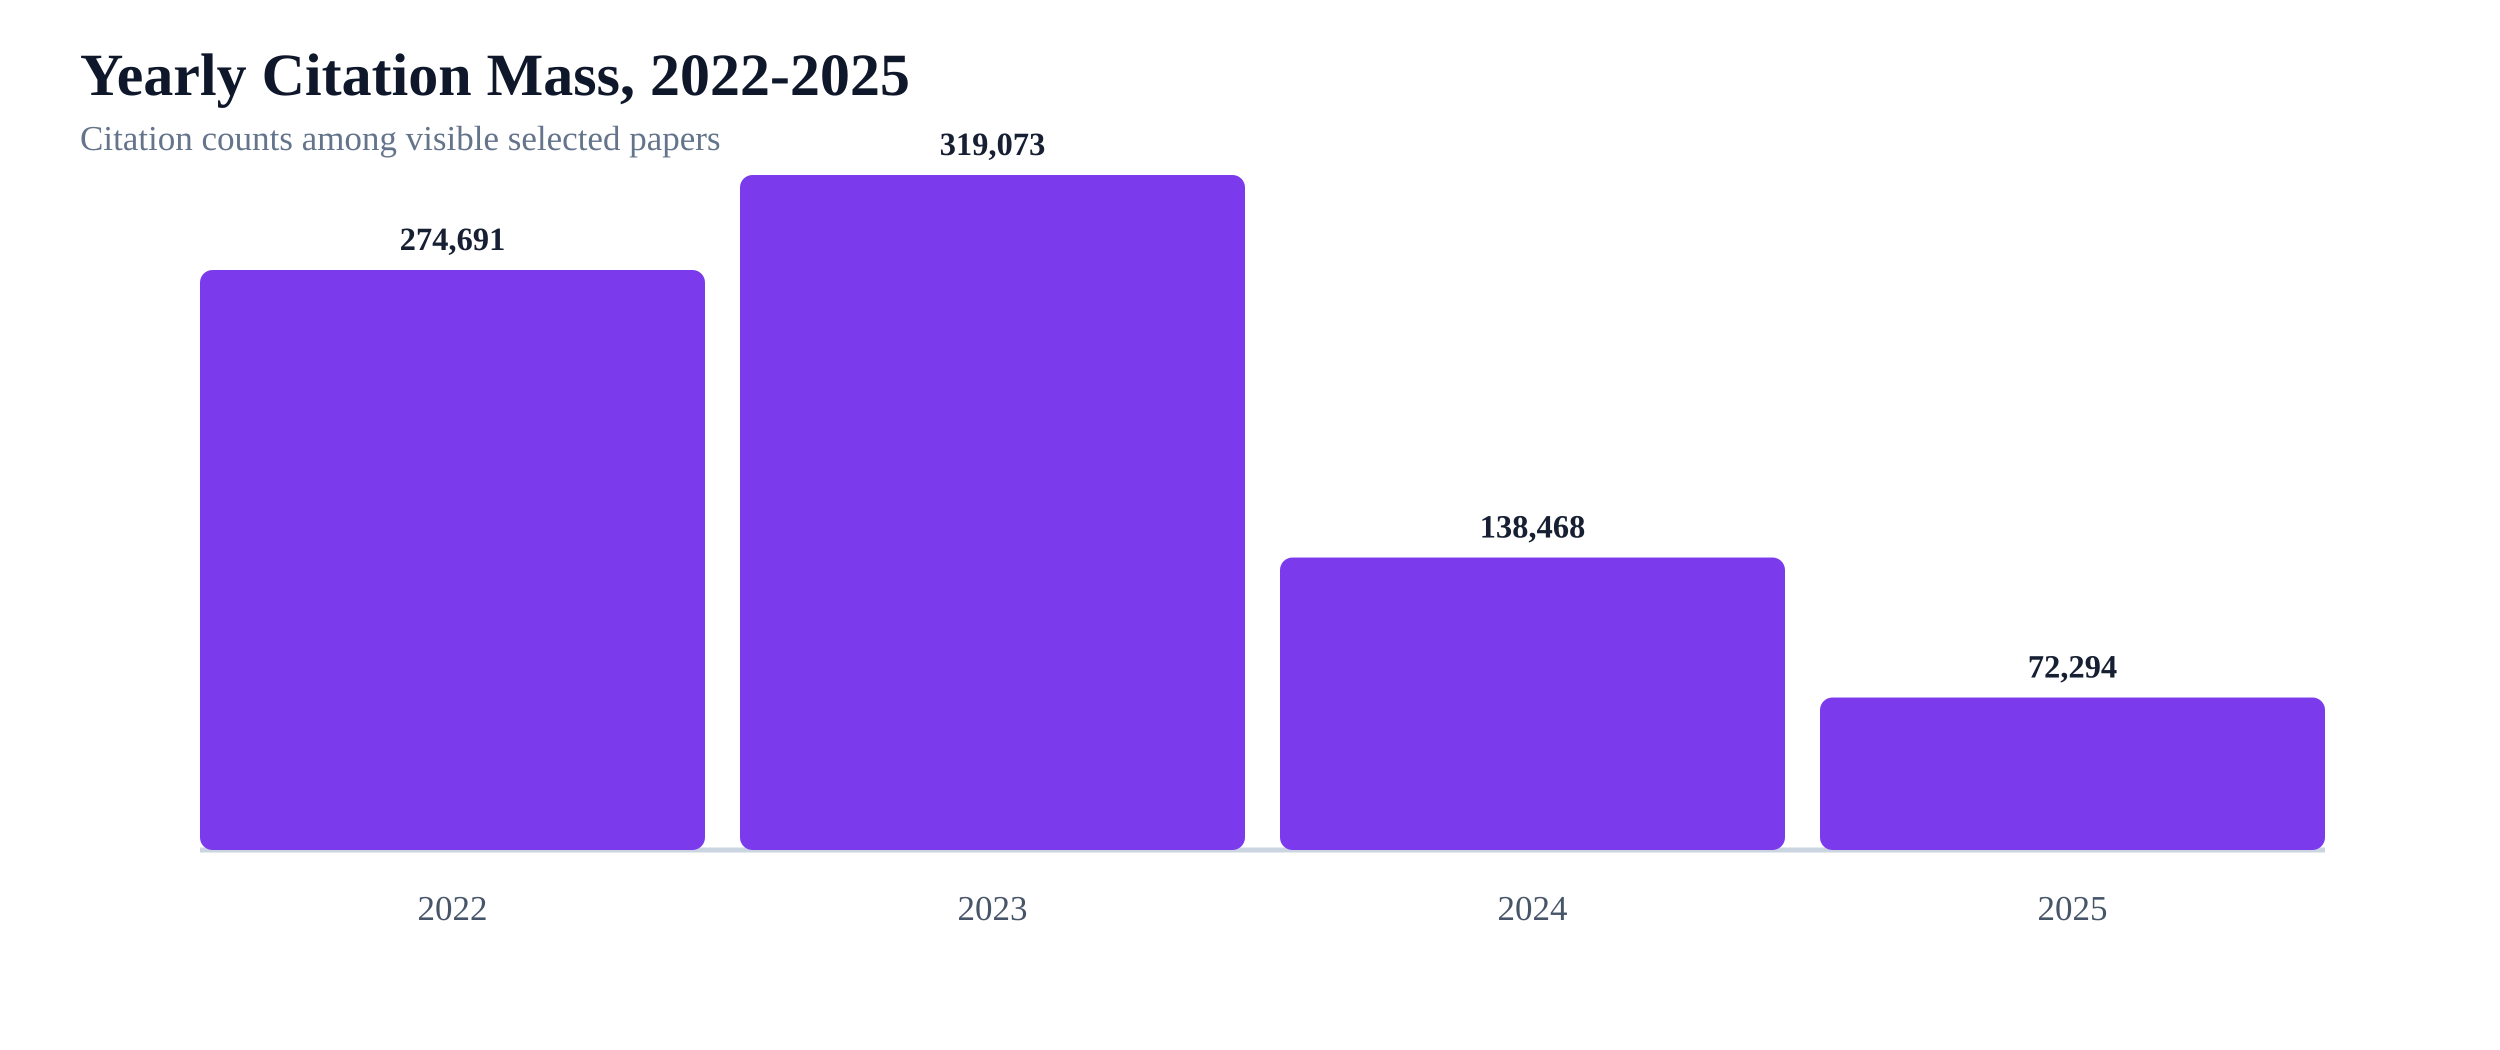
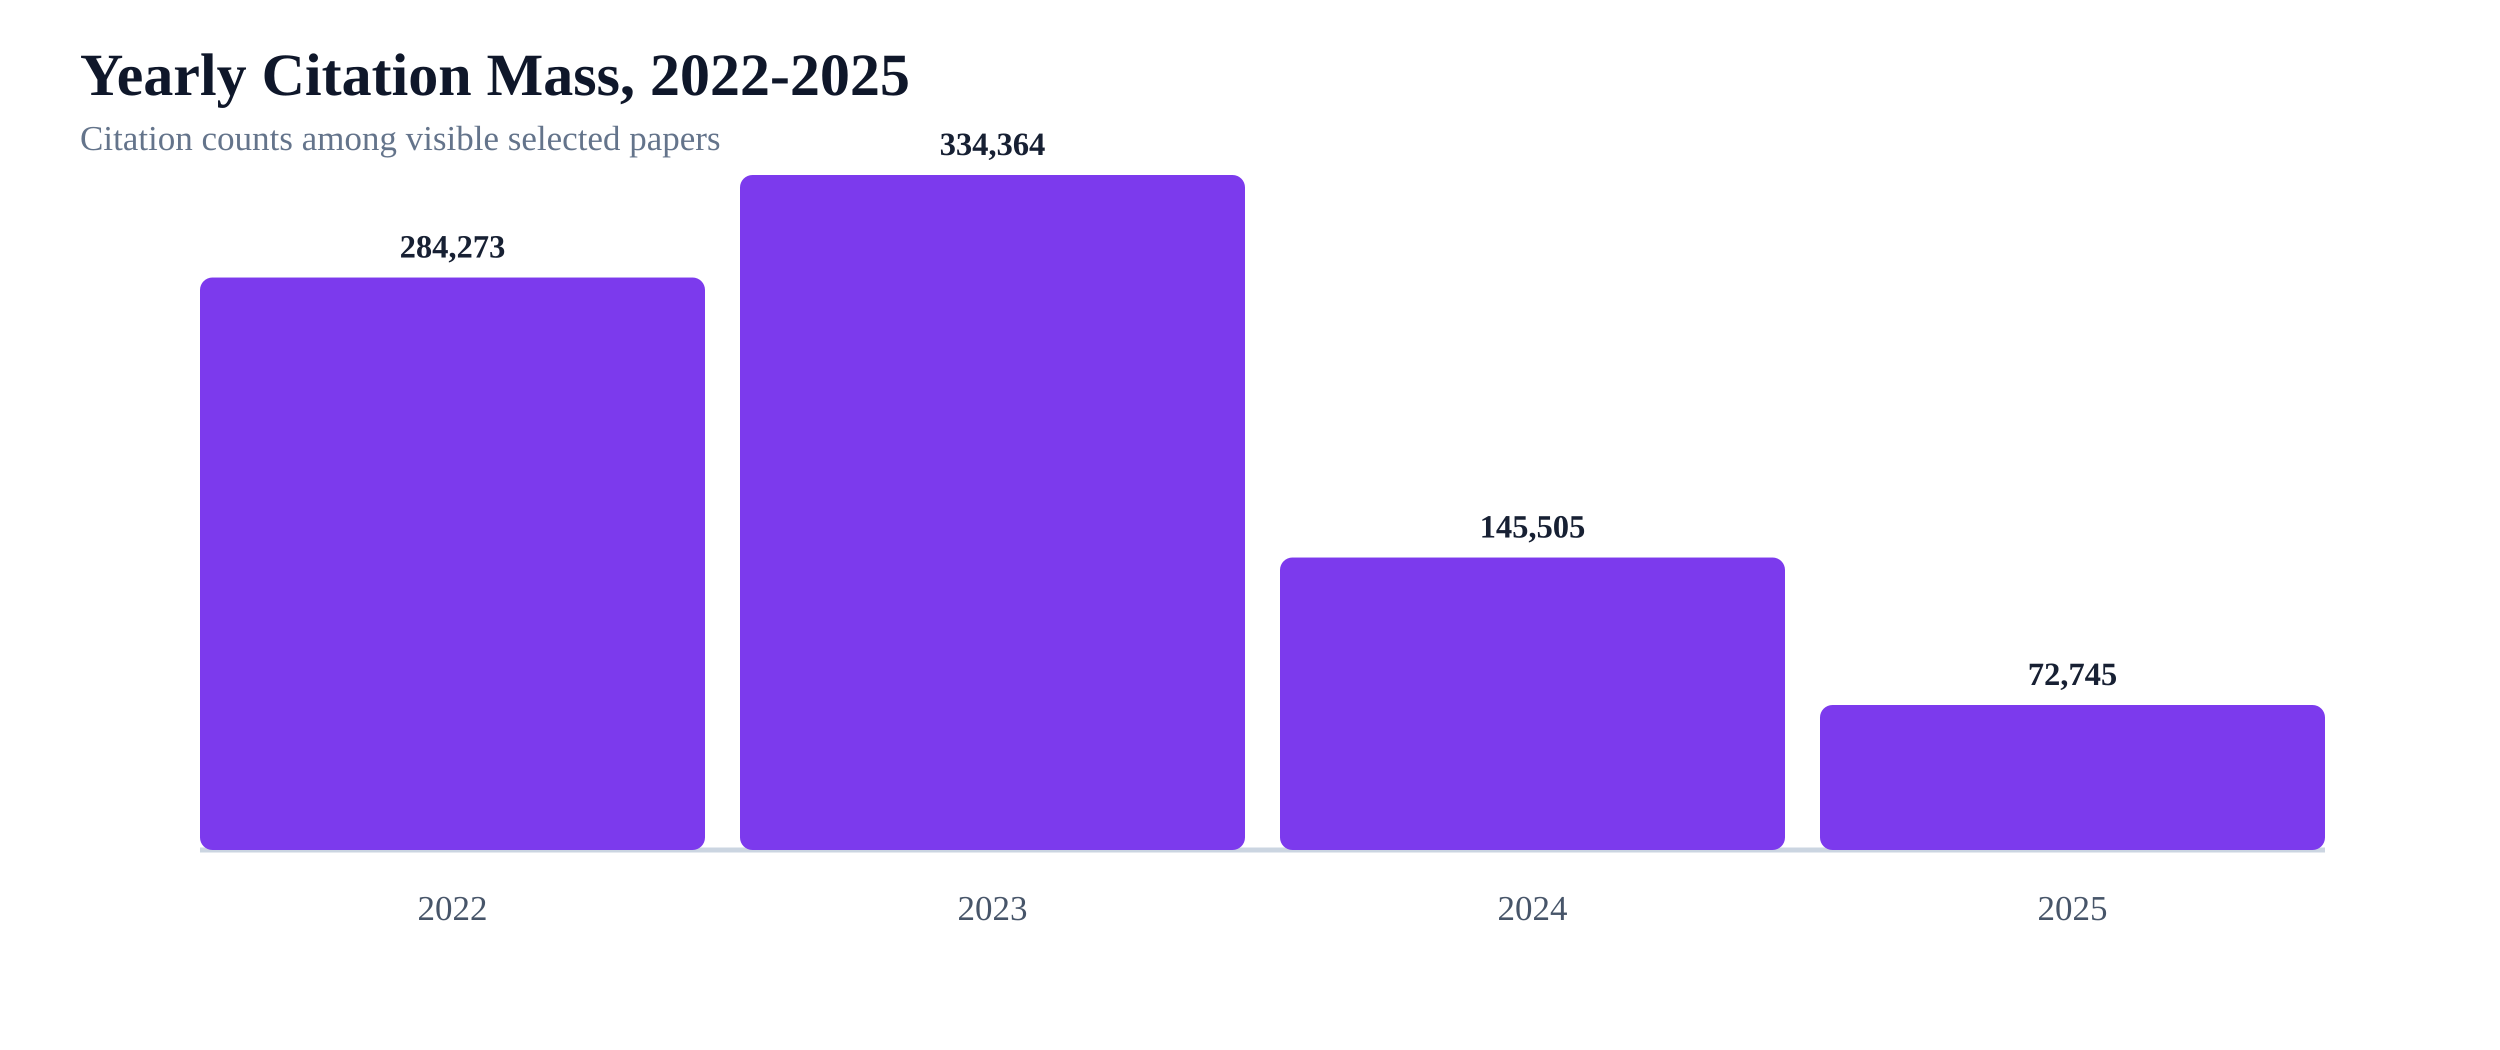
<svg xmlns="http://www.w3.org/2000/svg" width="1000" height="420" viewBox="0 0 1000 420" role="img" aria-label="Yearly citation mass 2022-2025">
  <rect width="100%" height="100%" fill="#ffffff" />
  <text x="32" y="38" fill="#0f172a" font-size="24" font-weight="800">Yearly Citation Mass, 2022-2025</text>
  <text x="32" y="60" fill="#64748b" font-size="14">Citation counts among visible selected papers</text>
  <line x1="80" y1="340" x2="930" y2="340" stroke="#cbd5e1" stroke-width="2" />
-   <rect x="80" y="108" width="202" height="232" rx="5" fill="#7c3aed" />
+   <rect x="80" y="111" width="202" height="229" rx="5" fill="#7c3aed" />
  <text x="181.0" y="368" text-anchor="middle" fill="#475569" font-size="14">2022</text>
-   <text x="181.0" y="100" text-anchor="middle" fill="#172033" font-size="13" font-weight="700">274,691</text>
+   <text x="181.0" y="103" text-anchor="middle" fill="#172033" font-size="13" font-weight="700">284,273</text>
  <rect x="296" y="70" width="202" height="270" rx="5" fill="#7c3aed" />
  <text x="397.0" y="368" text-anchor="middle" fill="#475569" font-size="14">2023</text>
-   <text x="397.0" y="62" text-anchor="middle" fill="#172033" font-size="13" font-weight="700">319,073</text>
+   <text x="397.0" y="62" text-anchor="middle" fill="#172033" font-size="13" font-weight="700">334,364</text>
  <rect x="512" y="223" width="202" height="117" rx="5" fill="#7c3aed" />
  <text x="613.0" y="368" text-anchor="middle" fill="#475569" font-size="14">2024</text>
-   <text x="613.0" y="215" text-anchor="middle" fill="#172033" font-size="13" font-weight="700">138,468</text>
-   <rect x="728" y="279" width="202" height="61" rx="5" fill="#7c3aed" />
+   <text x="613.0" y="215" text-anchor="middle" fill="#172033" font-size="13" font-weight="700">145,505</text>
+   <rect x="728" y="282" width="202" height="58" rx="5" fill="#7c3aed" />
  <text x="829.0" y="368" text-anchor="middle" fill="#475569" font-size="14">2025</text>
-   <text x="829.0" y="271" text-anchor="middle" fill="#172033" font-size="13" font-weight="700">72,294</text>
+   <text x="829.0" y="274" text-anchor="middle" fill="#172033" font-size="13" font-weight="700">72,745</text>
</svg>
